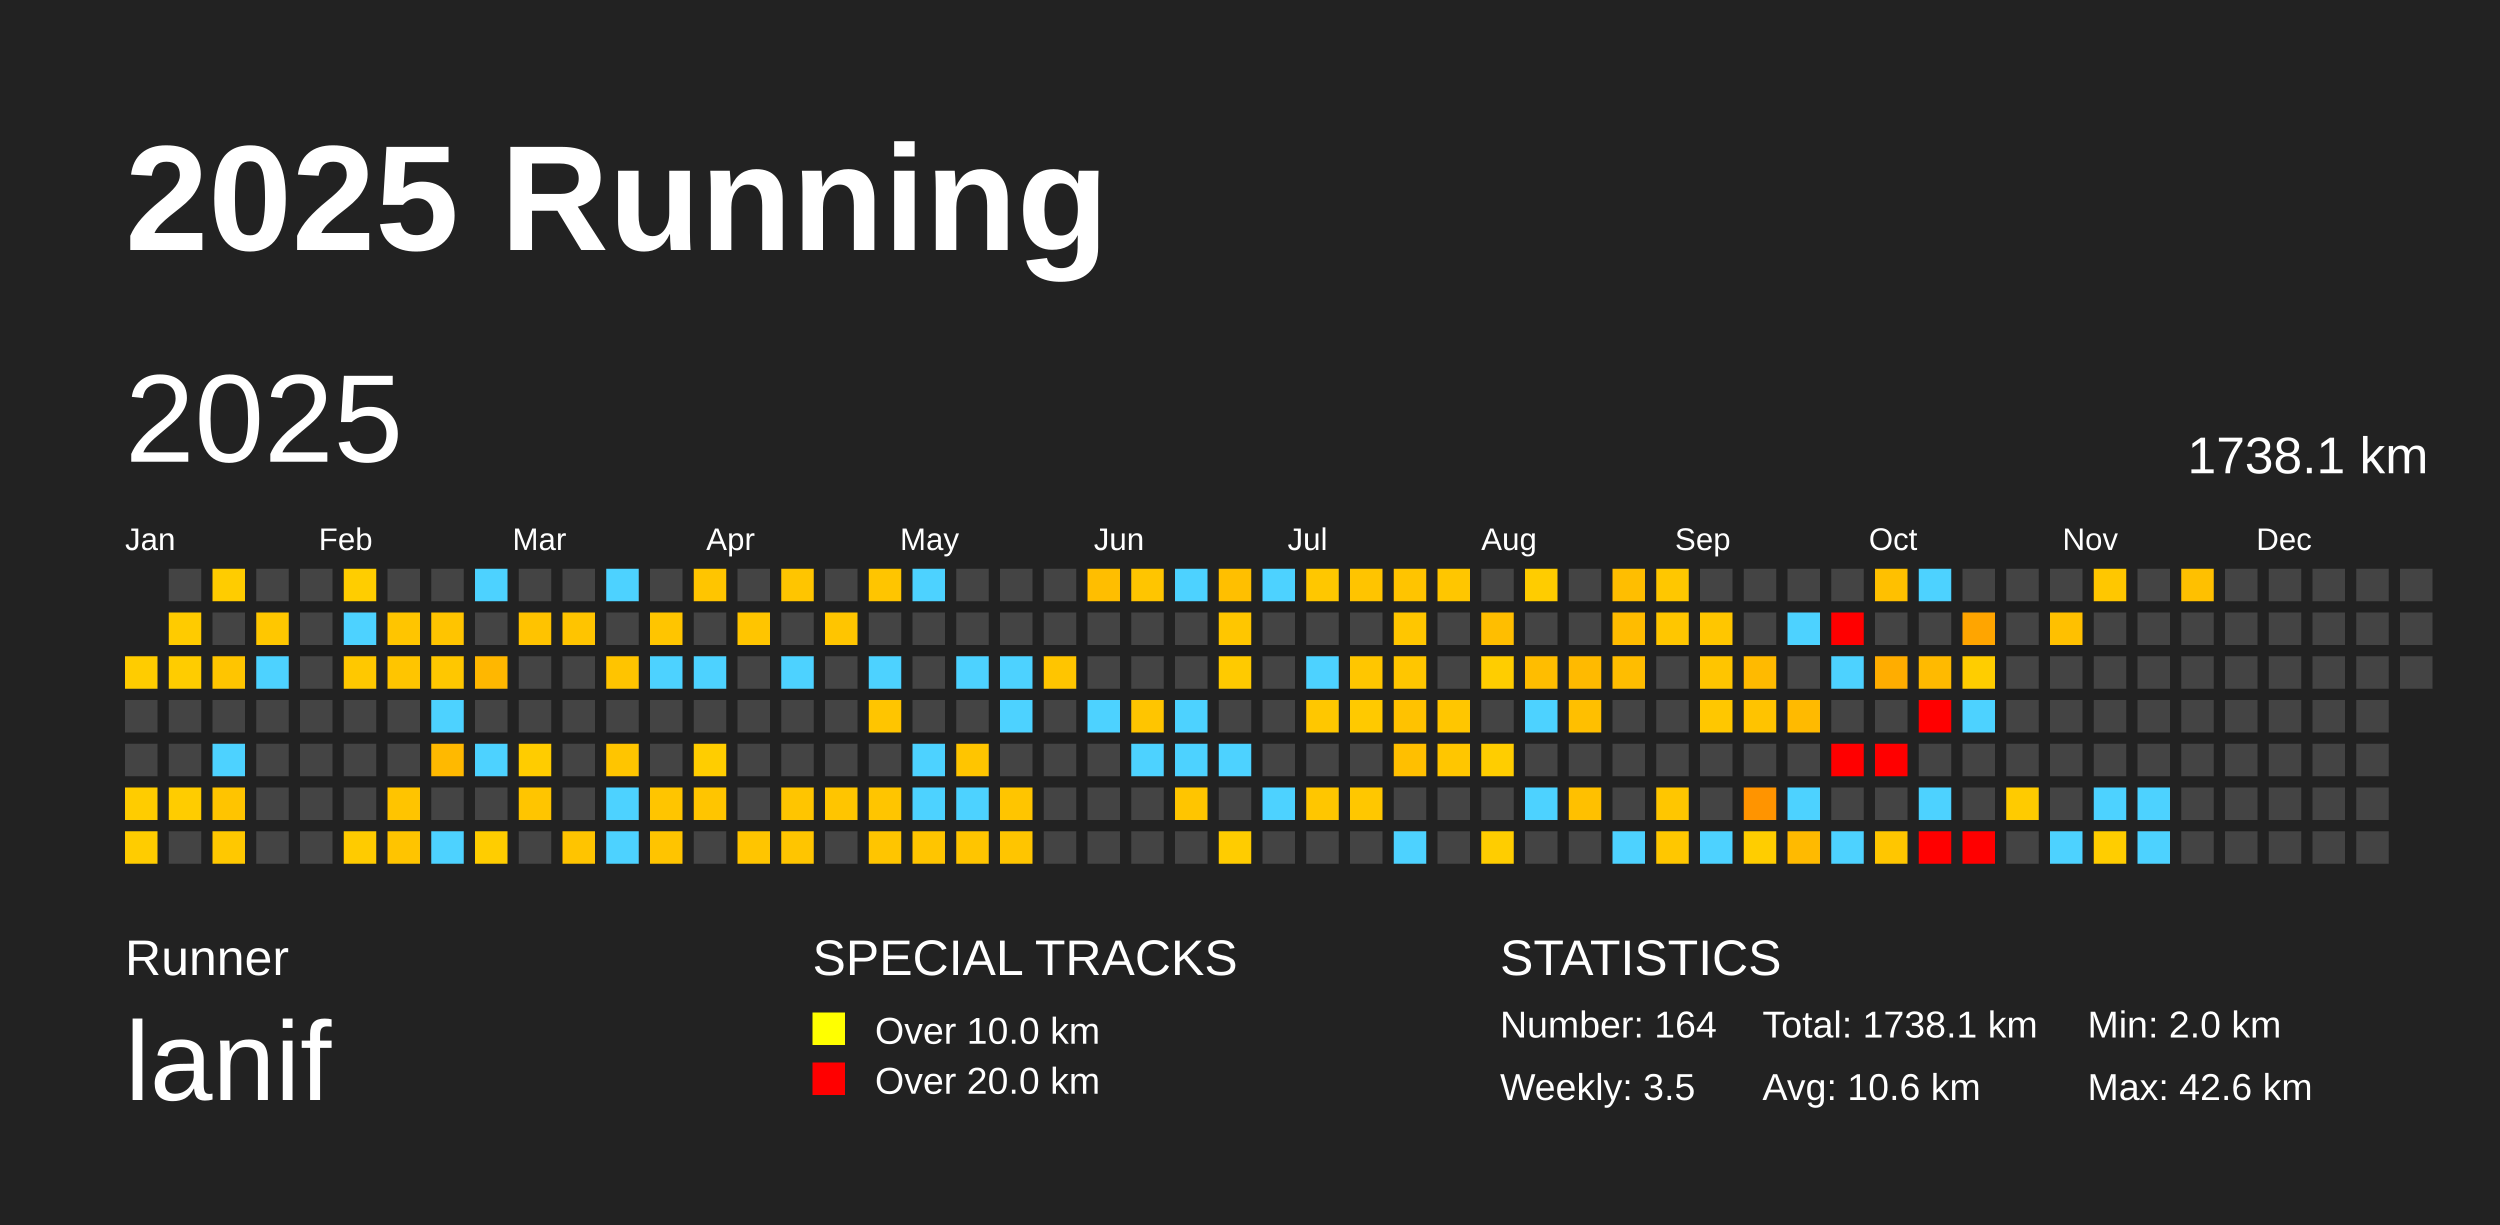
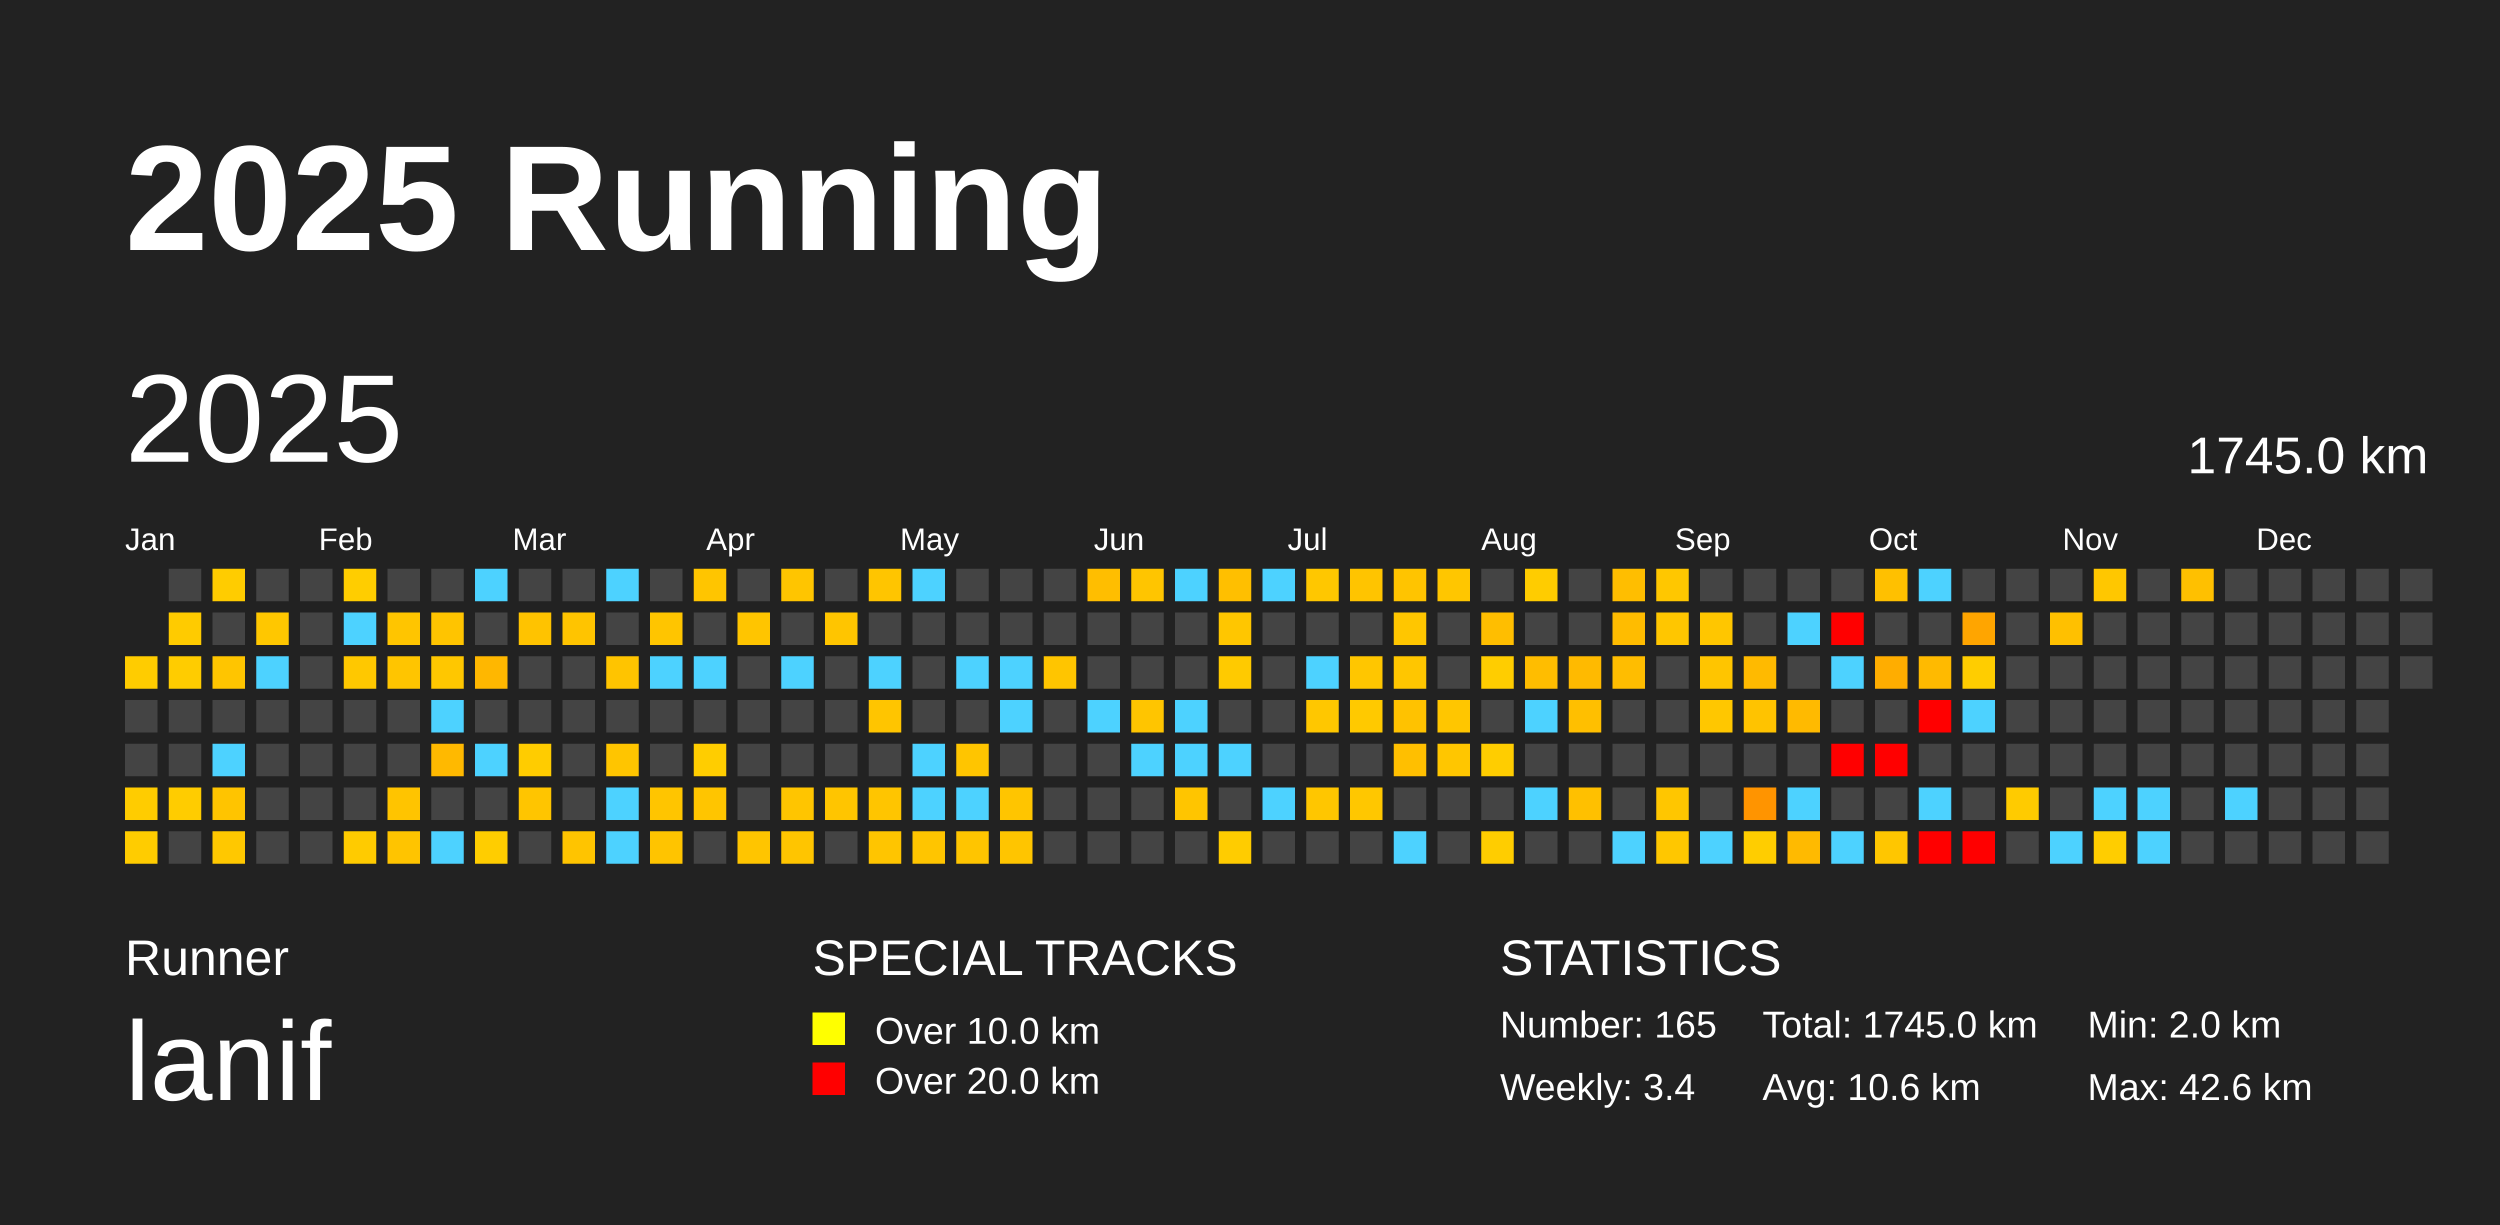
<svg xmlns="http://www.w3.org/2000/svg" baseProfile="full" height="98mm" version="1.1" viewBox="0,0,200,98" width="200mm">
  <defs />
  <rect fill="#222222" height="98" width="200" x="0" y="0" />
  <text fill="#FFFFFF" style="font-size:12px; font-family:Arial; font-weight:bold;" x="10" y="20">2025 Running</text>
  <text fill="#FFFFFF" style="font-size:4px; font-family:Arial" x="10" y="78">Runner</text>
  <text fill="#FFFFFF" style="font-size:9px; font-family:Arial" x="10" y="88">lanif</text>
  <text fill="#FFFFFF" style="font-size:4px; font-family:Arial" x="65" y="78">SPECIAL TRACKS</text>
  <rect fill="yellow" height="2.6" width="2.6" x="65" y="81" />
  <text fill="#FFFFFF" style="font-size:3px; font-family:Arial" x="70" y="83.5">Over 10.0 km</text>
  <rect fill="red" height="2.6" width="2.6" x="65" y="85" />
  <text fill="#FFFFFF" style="font-size:3px; font-family:Arial" x="70" y="87.5">Over 20.0 km</text>
  <text fill="#FFFFFF" style="font-size:4px; font-family:Arial" x="120" y="78">STATISTICS</text>
-   <text fill="#FFFFFF" style="font-size:3px; font-family:Arial" x="120" y="83">Number: 164</text>
-   <text fill="#FFFFFF" style="font-size:3px; font-family:Arial" x="120" y="88">Weekly: 3.5</text>
-   <text fill="#FFFFFF" style="font-size:3px; font-family:Arial" x="141" y="83">Total: 1738.1 km</text>
+   <text fill="#FFFFFF" style="font-size:3px; font-family:Arial" x="120" y="83">Number: 165</text>
+   <text fill="#FFFFFF" style="font-size:3px; font-family:Arial" x="120" y="88">Weekly: 3.4</text>
+   <text fill="#FFFFFF" style="font-size:3px; font-family:Arial" x="141" y="83">Total: 1745.0 km</text>
  <text fill="#FFFFFF" style="font-size:3px; font-family:Arial" x="141" y="88">Avg: 10.6 km</text>
  <text fill="#FFFFFF" style="font-size:3px; font-family:Arial" x="167" y="83">Min: 2.0 km</text>
  <text fill="#FFFFFF" style="font-size:3px; font-family:Arial" x="167" y="88">Max: 42.6 km</text>
  <text dominant-baseline="hanging" fill="#FFFFFF" style="font-size:10.0px; font-family:Arial;" x="10" y="30">2025</text>
-   <text dominant-baseline="hanging" fill="#FFFFFF" style="font-size:4.125px; font-family:Arial;" x="175" y="35">1738.1 km</text>
+   <text dominant-baseline="hanging" fill="#FFFFFF" style="font-size:4.125px; font-family:Arial;" x="175" y="35">1745.0 km</text>
  <text fill="#FFFFFF" style="font-size:2.5px; font-family:Arial" x="10.0" y="44">Jan</text>
  <text fill="#FFFFFF" style="font-size:2.5px; font-family:Arial" x="25.5" y="44">Feb</text>
  <text fill="#FFFFFF" style="font-size:2.5px; font-family:Arial" x="41.0" y="44">Mar</text>
  <text fill="#FFFFFF" style="font-size:2.5px; font-family:Arial" x="56.5" y="44">Apr</text>
  <text fill="#FFFFFF" style="font-size:2.5px; font-family:Arial" x="72.0" y="44">May</text>
  <text fill="#FFFFFF" style="font-size:2.5px; font-family:Arial" x="87.5" y="44">Jun</text>
  <text fill="#FFFFFF" style="font-size:2.5px; font-family:Arial" x="103.0" y="44">Jul</text>
  <text fill="#FFFFFF" style="font-size:2.5px; font-family:Arial" x="118.5" y="44">Aug</text>
  <text fill="#FFFFFF" style="font-size:2.5px; font-family:Arial" x="134.0" y="44">Sep</text>
  <text fill="#FFFFFF" style="font-size:2.5px; font-family:Arial" x="149.5" y="44">Oct</text>
  <text fill="#FFFFFF" style="font-size:2.5px; font-family:Arial" x="165.0" y="44">Nov</text>
  <text fill="#FFFFFF" style="font-size:2.5px; font-family:Arial" x="180.5" y="44">Dec</text>
  <rect fill="#ffcc00" height="2.6" width="2.6" x="10.0" y="52.5" />
  <rect fill="#444444" height="2.6" width="2.6" x="10.0" y="56.0" />
  <rect fill="#444444" height="2.6" width="2.6" x="10.0" y="59.5" />
  <rect fill="#ffcc00" height="2.6" width="2.6" x="10.0" y="63.0" />
  <rect fill="#ffcc00" height="2.6" width="2.6" x="10.0" y="66.5" />
  <rect fill="#444444" height="2.6" width="2.6" x="13.5" y="45.5" />
  <rect fill="#ffcb00" height="2.6" width="2.6" x="13.5" y="49.0" />
  <rect fill="#ffcc00" height="2.6" width="2.6" x="13.5" y="52.5" />
  <rect fill="#444444" height="2.6" width="2.6" x="13.5" y="56.0" />
  <rect fill="#444444" height="2.6" width="2.6" x="13.5" y="59.5" />
  <rect fill="#ffcc00" height="2.6" width="2.6" x="13.5" y="63.0" />
  <rect fill="#444444" height="2.6" width="2.6" x="13.5" y="66.5" />
  <rect fill="#ffcc00" height="2.6" width="2.6" x="17.0" y="45.5" />
  <rect fill="#444444" height="2.6" width="2.6" x="17.0" y="49.0" />
  <rect fill="#ffc500" height="2.6" width="2.6" x="17.0" y="52.5" />
  <rect fill="#444444" height="2.6" width="2.6" x="17.0" y="56.0" />
  <rect fill="#4dd2ff" height="2.6" width="2.6" x="17.0" y="59.5" />
  <rect fill="#ffc400" height="2.6" width="2.6" x="17.0" y="63.0" />
  <rect fill="#ffc800" height="2.6" width="2.6" x="17.0" y="66.5" />
  <rect fill="#444444" height="2.6" width="2.6" x="20.5" y="45.5" />
  <rect fill="#ffc700" height="2.6" width="2.6" x="20.5" y="49.0" />
  <rect fill="#4dd2ff" height="2.6" width="2.6" x="20.5" y="52.5" />
  <rect fill="#444444" height="2.6" width="2.6" x="20.5" y="56.0" />
  <rect fill="#444444" height="2.6" width="2.6" x="20.5" y="59.5" />
  <rect fill="#444444" height="2.6" width="2.6" x="20.5" y="63.0" />
  <rect fill="#444444" height="2.6" width="2.6" x="20.5" y="66.5" />
  <rect fill="#444444" height="2.6" width="2.6" x="24.0" y="45.5" />
  <rect fill="#444444" height="2.6" width="2.6" x="24.0" y="49.0" />
  <rect fill="#444444" height="2.6" width="2.6" x="24.0" y="52.5" />
  <rect fill="#444444" height="2.6" width="2.6" x="24.0" y="56.0" />
  <rect fill="#444444" height="2.6" width="2.6" x="24.0" y="59.5" />
  <rect fill="#444444" height="2.6" width="2.6" x="24.0" y="63.0" />
  <rect fill="#444444" height="2.6" width="2.6" x="24.0" y="66.5" />
  <rect fill="#ffcd00" height="2.6" width="2.6" x="27.5" y="45.5" />
  <rect fill="#4dd2ff" height="2.6" width="2.6" x="27.5" y="49.0" />
  <rect fill="#ffc800" height="2.6" width="2.6" x="27.5" y="52.5" />
  <rect fill="#444444" height="2.6" width="2.6" x="27.5" y="56.0" />
  <rect fill="#444444" height="2.6" width="2.6" x="27.5" y="59.5" />
  <rect fill="#444444" height="2.6" width="2.6" x="27.5" y="63.0" />
  <rect fill="#ffcb00" height="2.6" width="2.6" x="27.5" y="66.5" />
  <rect fill="#444444" height="2.6" width="2.6" x="31.0" y="45.5" />
  <rect fill="#ffc500" height="2.6" width="2.6" x="31.0" y="49.0" />
  <rect fill="#ffc500" height="2.6" width="2.6" x="31.0" y="52.5" />
  <rect fill="#444444" height="2.6" width="2.6" x="31.0" y="56.0" />
  <rect fill="#444444" height="2.6" width="2.6" x="31.0" y="59.5" />
  <rect fill="#ffc400" height="2.6" width="2.6" x="31.0" y="63.0" />
  <rect fill="#ffc400" height="2.6" width="2.6" x="31.0" y="66.5" />
  <rect fill="#444444" height="2.6" width="2.6" x="34.5" y="45.5" />
  <rect fill="#ffc400" height="2.6" width="2.6" x="34.5" y="49.0" />
  <rect fill="#ffc700" height="2.6" width="2.6" x="34.5" y="52.5" />
  <rect fill="#4dd2ff" height="2.6" width="2.6" x="34.5" y="56.0" />
  <rect fill="#ffb900" height="2.6" width="2.6" x="34.5" y="59.5" />
  <rect fill="#444444" height="2.6" width="2.6" x="34.5" y="63.0" />
  <rect fill="#4dd2ff" height="2.6" width="2.6" x="34.5" y="66.5" />
  <rect fill="#4dd2ff" height="2.6" width="2.6" x="38.0" y="45.5" />
  <rect fill="#444444" height="2.6" width="2.6" x="38.0" y="49.0" />
  <rect fill="#ffb700" height="2.6" width="2.6" x="38.0" y="52.5" />
  <rect fill="#444444" height="2.6" width="2.6" x="38.0" y="56.0" />
  <rect fill="#4dd2ff" height="2.6" width="2.6" x="38.0" y="59.5" />
  <rect fill="#444444" height="2.6" width="2.6" x="38.0" y="63.0" />
  <rect fill="#ffcd00" height="2.6" width="2.6" x="38.0" y="66.5" />
  <rect fill="#444444" height="2.6" width="2.6" x="41.5" y="45.5" />
  <rect fill="#ffc300" height="2.6" width="2.6" x="41.5" y="49.0" />
  <rect fill="#444444" height="2.6" width="2.6" x="41.5" y="52.5" />
  <rect fill="#444444" height="2.6" width="2.6" x="41.5" y="56.0" />
  <rect fill="#ffcc00" height="2.6" width="2.6" x="41.5" y="59.5" />
  <rect fill="#ffc500" height="2.6" width="2.6" x="41.5" y="63.0" />
  <rect fill="#444444" height="2.6" width="2.6" x="41.5" y="66.5" />
  <rect fill="#444444" height="2.6" width="2.6" x="45.0" y="45.5" />
  <rect fill="#ffc400" height="2.6" width="2.6" x="45.0" y="49.0" />
  <rect fill="#444444" height="2.6" width="2.6" x="45.0" y="52.5" />
  <rect fill="#444444" height="2.6" width="2.6" x="45.0" y="56.0" />
  <rect fill="#444444" height="2.6" width="2.6" x="45.0" y="59.5" />
  <rect fill="#444444" height="2.6" width="2.6" x="45.0" y="63.0" />
  <rect fill="#ffc400" height="2.6" width="2.6" x="45.0" y="66.5" />
  <rect fill="#4dd2ff" height="2.6" width="2.6" x="48.5" y="45.5" />
  <rect fill="#444444" height="2.6" width="2.6" x="48.5" y="49.0" />
  <rect fill="#ffc400" height="2.6" width="2.6" x="48.5" y="52.5" />
  <rect fill="#444444" height="2.6" width="2.6" x="48.5" y="56.0" />
  <rect fill="#ffc500" height="2.6" width="2.6" x="48.5" y="59.5" />
  <rect fill="#4dd2ff" height="2.6" width="2.6" x="48.5" y="63.0" />
  <rect fill="#4dd2ff" height="2.6" width="2.6" x="48.5" y="66.5" />
  <rect fill="#444444" height="2.6" width="2.6" x="52.0" y="45.5" />
  <rect fill="#ffc500" height="2.6" width="2.6" x="52.0" y="49.0" />
  <rect fill="#4dd2ff" height="2.6" width="2.6" x="52.0" y="52.5" />
  <rect fill="#444444" height="2.6" width="2.6" x="52.0" y="56.0" />
  <rect fill="#444444" height="2.6" width="2.6" x="52.0" y="59.5" />
  <rect fill="#ffc500" height="2.6" width="2.6" x="52.0" y="63.0" />
  <rect fill="#ffc400" height="2.6" width="2.6" x="52.0" y="66.5" />
  <rect fill="#ffc500" height="2.6" width="2.6" x="55.5" y="45.5" />
  <rect fill="#444444" height="2.6" width="2.6" x="55.5" y="49.0" />
  <rect fill="#4dd2ff" height="2.6" width="2.6" x="55.5" y="52.5" />
  <rect fill="#444444" height="2.6" width="2.6" x="55.5" y="56.0" />
  <rect fill="#ffcd00" height="2.6" width="2.6" x="55.5" y="59.5" />
  <rect fill="#ffc500" height="2.6" width="2.6" x="55.5" y="63.0" />
  <rect fill="#444444" height="2.6" width="2.6" x="55.5" y="66.5" />
  <rect fill="#444444" height="2.6" width="2.6" x="59.0" y="45.5" />
  <rect fill="#ffc500" height="2.6" width="2.6" x="59.0" y="49.0" />
  <rect fill="#444444" height="2.6" width="2.6" x="59.0" y="52.5" />
  <rect fill="#444444" height="2.6" width="2.6" x="59.0" y="56.0" />
  <rect fill="#444444" height="2.6" width="2.6" x="59.0" y="59.5" />
  <rect fill="#444444" height="2.6" width="2.6" x="59.0" y="63.0" />
  <rect fill="#ffc500" height="2.6" width="2.6" x="59.0" y="66.5" />
  <rect fill="#ffc500" height="2.6" width="2.6" x="62.5" y="45.5" />
  <rect fill="#444444" height="2.6" width="2.6" x="62.5" y="49.0" />
  <rect fill="#4dd2ff" height="2.6" width="2.6" x="62.5" y="52.5" />
  <rect fill="#444444" height="2.6" width="2.6" x="62.5" y="56.0" />
  <rect fill="#444444" height="2.6" width="2.6" x="62.5" y="59.5" />
  <rect fill="#ffc500" height="2.6" width="2.6" x="62.5" y="63.0" />
  <rect fill="#ffc500" height="2.6" width="2.6" x="62.5" y="66.5" />
  <rect fill="#444444" height="2.6" width="2.6" x="66.0" y="45.5" />
  <rect fill="#ffc500" height="2.6" width="2.6" x="66.0" y="49.0" />
  <rect fill="#444444" height="2.6" width="2.6" x="66.0" y="52.5" />
  <rect fill="#444444" height="2.6" width="2.6" x="66.0" y="56.0" />
  <rect fill="#444444" height="2.6" width="2.6" x="66.0" y="59.5" />
  <rect fill="#ffc500" height="2.6" width="2.6" x="66.0" y="63.0" />
  <rect fill="#444444" height="2.6" width="2.6" x="66.0" y="66.5" />
  <rect fill="#ffc500" height="2.6" width="2.6" x="69.5" y="45.5" />
  <rect fill="#444444" height="2.6" width="2.6" x="69.5" y="49.0" />
  <rect fill="#4dd2ff" height="2.6" width="2.6" x="69.5" y="52.5" />
  <rect fill="#ffc500" height="2.6" width="2.6" x="69.5" y="56.0" />
  <rect fill="#444444" height="2.6" width="2.6" x="69.5" y="59.5" />
  <rect fill="#ffc500" height="2.6" width="2.6" x="69.5" y="63.0" />
  <rect fill="#ffc500" height="2.6" width="2.6" x="69.5" y="66.5" />
  <rect fill="#4dd2ff" height="2.6" width="2.6" x="73.0" y="45.5" />
  <rect fill="#444444" height="2.6" width="2.6" x="73.0" y="49.0" />
  <rect fill="#444444" height="2.6" width="2.6" x="73.0" y="52.5" />
  <rect fill="#444444" height="2.6" width="2.6" x="73.0" y="56.0" />
  <rect fill="#4dd2ff" height="2.6" width="2.6" x="73.0" y="59.5" />
  <rect fill="#4dd2ff" height="2.6" width="2.6" x="73.0" y="63.0" />
  <rect fill="#ffc500" height="2.6" width="2.6" x="73.0" y="66.5" />
  <rect fill="#444444" height="2.6" width="2.6" x="76.5" y="45.5" />
  <rect fill="#444444" height="2.6" width="2.6" x="76.5" y="49.0" />
  <rect fill="#4dd2ff" height="2.6" width="2.6" x="76.5" y="52.5" />
  <rect fill="#444444" height="2.6" width="2.6" x="76.5" y="56.0" />
  <rect fill="#ffc500" height="2.6" width="2.6" x="76.5" y="59.5" />
  <rect fill="#4dd2ff" height="2.6" width="2.6" x="76.5" y="63.0" />
  <rect fill="#ffc500" height="2.6" width="2.6" x="76.5" y="66.5" />
  <rect fill="#444444" height="2.6" width="2.6" x="80.0" y="45.5" />
  <rect fill="#444444" height="2.6" width="2.6" x="80.0" y="49.0" />
  <rect fill="#4dd2ff" height="2.6" width="2.6" x="80.0" y="52.5" />
  <rect fill="#4dd2ff" height="2.6" width="2.6" x="80.0" y="56.0" />
  <rect fill="#444444" height="2.6" width="2.6" x="80.0" y="59.5" />
  <rect fill="#ffc500" height="2.6" width="2.6" x="80.0" y="63.0" />
  <rect fill="#ffc500" height="2.6" width="2.6" x="80.0" y="66.5" />
  <rect fill="#444444" height="2.6" width="2.6" x="83.5" y="45.5" />
  <rect fill="#444444" height="2.6" width="2.6" x="83.5" y="49.0" />
  <rect fill="#ffc500" height="2.6" width="2.6" x="83.5" y="52.5" />
  <rect fill="#444444" height="2.6" width="2.6" x="83.5" y="56.0" />
  <rect fill="#444444" height="2.6" width="2.6" x="83.5" y="59.5" />
  <rect fill="#444444" height="2.6" width="2.6" x="83.5" y="63.0" />
  <rect fill="#444444" height="2.6" width="2.6" x="83.5" y="66.5" />
  <rect fill="#ffbe00" height="2.6" width="2.6" x="87.0" y="45.5" />
  <rect fill="#444444" height="2.6" width="2.6" x="87.0" y="49.0" />
  <rect fill="#444444" height="2.6" width="2.6" x="87.0" y="52.5" />
  <rect fill="#4dd2ff" height="2.6" width="2.6" x="87.0" y="56.0" />
  <rect fill="#444444" height="2.6" width="2.6" x="87.0" y="59.5" />
  <rect fill="#444444" height="2.6" width="2.6" x="87.0" y="63.0" />
  <rect fill="#444444" height="2.6" width="2.6" x="87.0" y="66.5" />
  <rect fill="#ffc500" height="2.6" width="2.6" x="90.5" y="45.5" />
  <rect fill="#444444" height="2.6" width="2.6" x="90.5" y="49.0" />
  <rect fill="#444444" height="2.6" width="2.6" x="90.5" y="52.5" />
  <rect fill="#ffc500" height="2.6" width="2.6" x="90.5" y="56.0" />
  <rect fill="#4dd2ff" height="2.6" width="2.6" x="90.5" y="59.5" />
  <rect fill="#444444" height="2.6" width="2.6" x="90.5" y="63.0" />
  <rect fill="#444444" height="2.6" width="2.6" x="90.5" y="66.5" />
  <rect fill="#4dd2ff" height="2.6" width="2.6" x="94.0" y="45.5" />
  <rect fill="#444444" height="2.6" width="2.6" x="94.0" y="49.0" />
  <rect fill="#444444" height="2.6" width="2.6" x="94.0" y="52.5" />
  <rect fill="#4dd2ff" height="2.6" width="2.6" x="94.0" y="56.0" />
  <rect fill="#4dd2ff" height="2.6" width="2.6" x="94.0" y="59.5" />
  <rect fill="#ffc500" height="2.6" width="2.6" x="94.0" y="63.0" />
  <rect fill="#444444" height="2.6" width="2.6" x="94.0" y="66.5" />
  <rect fill="#ffbf00" height="2.6" width="2.6" x="97.5" y="45.5" />
  <rect fill="#ffc600" height="2.6" width="2.6" x="97.5" y="49.0" />
  <rect fill="#ffca00" height="2.6" width="2.6" x="97.5" y="52.5" />
  <rect fill="#444444" height="2.6" width="2.6" x="97.5" y="56.0" />
  <rect fill="#4dd2ff" height="2.6" width="2.6" x="97.5" y="59.5" />
  <rect fill="#444444" height="2.6" width="2.6" x="97.5" y="63.0" />
  <rect fill="#ffcc00" height="2.6" width="2.6" x="97.5" y="66.5" />
  <rect fill="#4dd2ff" height="2.6" width="2.6" x="101.0" y="45.5" />
  <rect fill="#444444" height="2.6" width="2.6" x="101.0" y="49.0" />
  <rect fill="#444444" height="2.6" width="2.6" x="101.0" y="52.5" />
  <rect fill="#444444" height="2.6" width="2.6" x="101.0" y="56.0" />
  <rect fill="#444444" height="2.6" width="2.6" x="101.0" y="59.5" />
  <rect fill="#4dd2ff" height="2.6" width="2.6" x="101.0" y="63.0" />
  <rect fill="#444444" height="2.6" width="2.6" x="101.0" y="66.5" />
  <rect fill="#ffc700" height="2.6" width="2.6" x="104.5" y="45.5" />
  <rect fill="#444444" height="2.6" width="2.6" x="104.5" y="49.0" />
  <rect fill="#4dd2ff" height="2.6" width="2.6" x="104.5" y="52.5" />
  <rect fill="#ffc700" height="2.6" width="2.6" x="104.5" y="56.0" />
  <rect fill="#444444" height="2.6" width="2.6" x="104.5" y="59.5" />
  <rect fill="#ffc600" height="2.6" width="2.6" x="104.5" y="63.0" />
  <rect fill="#444444" height="2.6" width="2.6" x="104.5" y="66.5" />
  <rect fill="#ffc400" height="2.6" width="2.6" x="108.0" y="45.5" />
  <rect fill="#444444" height="2.6" width="2.6" x="108.0" y="49.0" />
  <rect fill="#ffc600" height="2.6" width="2.6" x="108.0" y="52.5" />
  <rect fill="#ffc900" height="2.6" width="2.6" x="108.0" y="56.0" />
  <rect fill="#444444" height="2.6" width="2.6" x="108.0" y="59.5" />
  <rect fill="#ffc700" height="2.6" width="2.6" x="108.0" y="63.0" />
  <rect fill="#444444" height="2.6" width="2.6" x="108.0" y="66.5" />
  <rect fill="#ffc400" height="2.6" width="2.6" x="111.5" y="45.5" />
  <rect fill="#ffc600" height="2.6" width="2.6" x="111.5" y="49.0" />
  <rect fill="#ffc600" height="2.6" width="2.6" x="111.5" y="52.5" />
  <rect fill="#ffc200" height="2.6" width="2.6" x="111.5" y="56.0" />
  <rect fill="#ffbf00" height="2.6" width="2.6" x="111.5" y="59.5" />
  <rect fill="#444444" height="2.6" width="2.6" x="111.5" y="63.0" />
  <rect fill="#4dd2ff" height="2.6" width="2.6" x="111.5" y="66.5" />
  <rect fill="#ffc600" height="2.6" width="2.6" x="115.0" y="45.5" />
  <rect fill="#444444" height="2.6" width="2.6" x="115.0" y="49.0" />
  <rect fill="#444444" height="2.6" width="2.6" x="115.0" y="52.5" />
  <rect fill="#ffc600" height="2.6" width="2.6" x="115.0" y="56.0" />
  <rect fill="#ffc600" height="2.6" width="2.6" x="115.0" y="59.5" />
  <rect fill="#444444" height="2.6" width="2.6" x="115.0" y="63.0" />
  <rect fill="#444444" height="2.6" width="2.6" x="115.0" y="66.5" />
  <rect fill="#444444" height="2.6" width="2.6" x="118.5" y="45.5" />
  <rect fill="#ffbe00" height="2.6" width="2.6" x="118.5" y="49.0" />
  <rect fill="#ffcd00" height="2.6" width="2.6" x="118.5" y="52.5" />
  <rect fill="#444444" height="2.6" width="2.6" x="118.5" y="56.0" />
  <rect fill="#ffcd00" height="2.6" width="2.6" x="118.5" y="59.5" />
  <rect fill="#444444" height="2.6" width="2.6" x="118.5" y="63.0" />
  <rect fill="#ffcd00" height="2.6" width="2.6" x="118.5" y="66.5" />
  <rect fill="#ffcc00" height="2.6" width="2.6" x="122.0" y="45.5" />
  <rect fill="#444444" height="2.6" width="2.6" x="122.0" y="49.0" />
  <rect fill="#ffbd00" height="2.6" width="2.6" x="122.0" y="52.5" />
  <rect fill="#4dd2ff" height="2.6" width="2.6" x="122.0" y="56.0" />
  <rect fill="#444444" height="2.6" width="2.6" x="122.0" y="59.5" />
  <rect fill="#4dd2ff" height="2.6" width="2.6" x="122.0" y="63.0" />
  <rect fill="#444444" height="2.6" width="2.6" x="122.0" y="66.5" />
  <rect fill="#444444" height="2.6" width="2.6" x="125.5" y="45.5" />
  <rect fill="#444444" height="2.6" width="2.6" x="125.5" y="49.0" />
  <rect fill="#ffba00" height="2.6" width="2.6" x="125.5" y="52.5" />
  <rect fill="#ffbf00" height="2.6" width="2.6" x="125.5" y="56.0" />
  <rect fill="#444444" height="2.6" width="2.6" x="125.5" y="59.5" />
  <rect fill="#ffc000" height="2.6" width="2.6" x="125.5" y="63.0" />
  <rect fill="#444444" height="2.6" width="2.6" x="125.5" y="66.5" />
  <rect fill="#ffbe00" height="2.6" width="2.6" x="129.0" y="45.5" />
  <rect fill="#ffbc00" height="2.6" width="2.6" x="129.0" y="49.0" />
  <rect fill="#ffbd00" height="2.6" width="2.6" x="129.0" y="52.5" />
  <rect fill="#444444" height="2.6" width="2.6" x="129.0" y="56.0" />
  <rect fill="#444444" height="2.6" width="2.6" x="129.0" y="59.5" />
  <rect fill="#444444" height="2.6" width="2.6" x="129.0" y="63.0" />
  <rect fill="#4dd2ff" height="2.6" width="2.6" x="129.0" y="66.5" />
  <rect fill="#ffc700" height="2.6" width="2.6" x="132.5" y="45.5" />
  <rect fill="#ffc600" height="2.6" width="2.6" x="132.5" y="49.0" />
  <rect fill="#444444" height="2.6" width="2.6" x="132.5" y="52.5" />
  <rect fill="#444444" height="2.6" width="2.6" x="132.5" y="56.0" />
  <rect fill="#444444" height="2.6" width="2.6" x="132.5" y="59.5" />
  <rect fill="#ffc600" height="2.6" width="2.6" x="132.5" y="63.0" />
  <rect fill="#ffc700" height="2.6" width="2.6" x="132.5" y="66.5" />
  <rect fill="#444444" height="2.6" width="2.6" x="136.0" y="45.5" />
  <rect fill="#ffc600" height="2.6" width="2.6" x="136.0" y="49.0" />
  <rect fill="#ffc500" height="2.6" width="2.6" x="136.0" y="52.5" />
  <rect fill="#ffc700" height="2.6" width="2.6" x="136.0" y="56.0" />
  <rect fill="#444444" height="2.6" width="2.6" x="136.0" y="59.5" />
  <rect fill="#444444" height="2.6" width="2.6" x="136.0" y="63.0" />
  <rect fill="#4dd2ff" height="2.6" width="2.6" x="136.0" y="66.5" />
  <rect fill="#444444" height="2.6" width="2.6" x="139.5" y="45.5" />
  <rect fill="#444444" height="2.6" width="2.6" x="139.5" y="49.0" />
  <rect fill="#ffba00" height="2.6" width="2.6" x="139.5" y="52.5" />
  <rect fill="#ffc300" height="2.6" width="2.6" x="139.5" y="56.0" />
  <rect fill="#444444" height="2.6" width="2.6" x="139.5" y="59.5" />
  <rect fill="#ff9400" height="2.6" width="2.6" x="139.5" y="63.0" />
  <rect fill="#ffcd00" height="2.6" width="2.6" x="139.5" y="66.5" />
  <rect fill="#444444" height="2.6" width="2.6" x="143.0" y="45.5" />
  <rect fill="#4dd2ff" height="2.6" width="2.6" x="143.0" y="49.0" />
  <rect fill="#444444" height="2.6" width="2.6" x="143.0" y="52.5" />
  <rect fill="#ffba00" height="2.6" width="2.6" x="143.0" y="56.0" />
  <rect fill="#444444" height="2.6" width="2.6" x="143.0" y="59.5" />
  <rect fill="#4dd2ff" height="2.6" width="2.6" x="143.0" y="63.0" />
  <rect fill="#ffba00" height="2.6" width="2.6" x="143.0" y="66.5" />
  <rect fill="#444444" height="2.6" width="2.6" x="146.5" y="45.5" />
  <rect fill="red" height="2.6" width="2.6" x="146.5" y="49.0" />
  <rect fill="#4dd2ff" height="2.6" width="2.6" x="146.5" y="52.5" />
  <rect fill="#444444" height="2.6" width="2.6" x="146.5" y="56.0" />
  <rect fill="red" height="2.6" width="2.6" x="146.5" y="59.5" />
  <rect fill="#444444" height="2.6" width="2.6" x="146.5" y="63.0" />
  <rect fill="#4dd2ff" height="2.6" width="2.6" x="146.5" y="66.5" />
  <rect fill="#ffc000" height="2.6" width="2.6" x="150.0" y="45.5" />
  <rect fill="#444444" height="2.6" width="2.6" x="150.0" y="49.0" />
  <rect fill="#ffad00" height="2.6" width="2.6" x="150.0" y="52.5" />
  <rect fill="#444444" height="2.6" width="2.6" x="150.0" y="56.0" />
  <rect fill="red" height="2.6" width="2.6" x="150.0" y="59.5" />
  <rect fill="#444444" height="2.6" width="2.6" x="150.0" y="63.0" />
  <rect fill="#ffc600" height="2.6" width="2.6" x="150.0" y="66.5" />
  <rect fill="#4dd2ff" height="2.6" width="2.6" x="153.5" y="45.5" />
  <rect fill="#444444" height="2.6" width="2.6" x="153.5" y="49.0" />
  <rect fill="#ffba00" height="2.6" width="2.6" x="153.5" y="52.5" />
  <rect fill="red" height="2.6" width="2.6" x="153.5" y="56.0" />
  <rect fill="#444444" height="2.6" width="2.6" x="153.5" y="59.5" />
  <rect fill="#4dd2ff" height="2.6" width="2.6" x="153.5" y="63.0" />
  <rect fill="red" height="2.6" width="2.6" x="153.5" y="66.5" />
  <rect fill="#444444" height="2.6" width="2.6" x="157.0" y="45.5" />
  <rect fill="#ffa500" height="2.6" width="2.6" x="157.0" y="49.0" />
  <rect fill="#ffcd00" height="2.6" width="2.6" x="157.0" y="52.5" />
  <rect fill="#4dd2ff" height="2.6" width="2.6" x="157.0" y="56.0" />
  <rect fill="#444444" height="2.6" width="2.6" x="157.0" y="59.5" />
  <rect fill="#444444" height="2.6" width="2.6" x="157.0" y="63.0" />
  <rect fill="red" height="2.6" width="2.6" x="157.0" y="66.5" />
  <rect fill="#444444" height="2.6" width="2.6" x="160.5" y="45.5" />
  <rect fill="#444444" height="2.6" width="2.6" x="160.5" y="49.0" />
  <rect fill="#444444" height="2.6" width="2.6" x="160.5" y="52.5" />
  <rect fill="#444444" height="2.6" width="2.6" x="160.5" y="56.0" />
  <rect fill="#444444" height="2.6" width="2.6" x="160.5" y="59.5" />
  <rect fill="#ffcb00" height="2.6" width="2.6" x="160.5" y="63.0" />
  <rect fill="#444444" height="2.6" width="2.6" x="160.5" y="66.5" />
  <rect fill="#444444" height="2.6" width="2.6" x="164.0" y="45.5" />
  <rect fill="#ffc000" height="2.6" width="2.6" x="164.0" y="49.0" />
  <rect fill="#444444" height="2.6" width="2.6" x="164.0" y="52.5" />
  <rect fill="#444444" height="2.6" width="2.6" x="164.0" y="56.0" />
  <rect fill="#444444" height="2.6" width="2.6" x="164.0" y="59.5" />
  <rect fill="#444444" height="2.6" width="2.6" x="164.0" y="63.0" />
  <rect fill="#4dd2ff" height="2.6" width="2.6" x="164.0" y="66.5" />
  <rect fill="#ffc700" height="2.6" width="2.6" x="167.5" y="45.5" />
  <rect fill="#444444" height="2.6" width="2.6" x="167.5" y="49.0" />
  <rect fill="#444444" height="2.6" width="2.6" x="167.5" y="52.5" />
  <rect fill="#444444" height="2.6" width="2.6" x="167.5" y="56.0" />
  <rect fill="#444444" height="2.6" width="2.6" x="167.5" y="59.5" />
  <rect fill="#4dd2ff" height="2.6" width="2.6" x="167.5" y="63.0" />
  <rect fill="#ffcd00" height="2.6" width="2.6" x="167.5" y="66.5" />
  <rect fill="#444444" height="2.6" width="2.6" x="171.0" y="45.5" />
  <rect fill="#444444" height="2.6" width="2.6" x="171.0" y="49.0" />
  <rect fill="#444444" height="2.6" width="2.6" x="171.0" y="52.5" />
  <rect fill="#444444" height="2.6" width="2.6" x="171.0" y="56.0" />
  <rect fill="#444444" height="2.6" width="2.6" x="171.0" y="59.5" />
  <rect fill="#4dd2ff" height="2.6" width="2.6" x="171.0" y="63.0" />
  <rect fill="#4dd2ff" height="2.6" width="2.6" x="171.0" y="66.5" />
  <rect fill="#ffc000" height="2.6" width="2.6" x="174.5" y="45.5" />
  <rect fill="#444444" height="2.6" width="2.6" x="174.5" y="49.0" />
  <rect fill="#444444" height="2.6" width="2.6" x="174.5" y="52.5" />
  <rect fill="#444444" height="2.6" width="2.6" x="174.5" y="56.0" />
  <rect fill="#444444" height="2.6" width="2.6" x="174.5" y="59.5" />
  <rect fill="#444444" height="2.6" width="2.6" x="174.5" y="63.0" />
  <rect fill="#444444" height="2.6" width="2.6" x="174.5" y="66.5" />
  <rect fill="#444444" height="2.6" width="2.6" x="178.0" y="45.5" />
  <rect fill="#444444" height="2.6" width="2.6" x="178.0" y="49.0" />
  <rect fill="#444444" height="2.6" width="2.6" x="178.0" y="52.5" />
  <rect fill="#444444" height="2.6" width="2.6" x="178.0" y="56.0" />
  <rect fill="#444444" height="2.6" width="2.6" x="178.0" y="59.5" />
-   <rect fill="#444444" height="2.6" width="2.6" x="178.0" y="63.0" />
+   <rect fill="#4dd2ff" height="2.6" width="2.6" x="178.0" y="63.0" />
  <rect fill="#444444" height="2.6" width="2.6" x="178.0" y="66.5" />
  <rect fill="#444444" height="2.6" width="2.6" x="181.5" y="45.5" />
  <rect fill="#444444" height="2.6" width="2.6" x="181.5" y="49.0" />
  <rect fill="#444444" height="2.6" width="2.6" x="181.5" y="52.5" />
  <rect fill="#444444" height="2.6" width="2.6" x="181.5" y="56.0" />
  <rect fill="#444444" height="2.6" width="2.6" x="181.5" y="59.5" />
  <rect fill="#444444" height="2.6" width="2.6" x="181.5" y="63.0" />
  <rect fill="#444444" height="2.6" width="2.6" x="181.5" y="66.5" />
  <rect fill="#444444" height="2.6" width="2.6" x="185.0" y="45.5" />
  <rect fill="#444444" height="2.6" width="2.6" x="185.0" y="49.0" />
  <rect fill="#444444" height="2.6" width="2.6" x="185.0" y="52.5" />
  <rect fill="#444444" height="2.6" width="2.6" x="185.0" y="56.0" />
  <rect fill="#444444" height="2.6" width="2.6" x="185.0" y="59.5" />
  <rect fill="#444444" height="2.6" width="2.6" x="185.0" y="63.0" />
  <rect fill="#444444" height="2.6" width="2.6" x="185.0" y="66.5" />
  <rect fill="#444444" height="2.6" width="2.6" x="188.5" y="45.5" />
  <rect fill="#444444" height="2.6" width="2.6" x="188.5" y="49.0" />
  <rect fill="#444444" height="2.6" width="2.6" x="188.5" y="52.5" />
  <rect fill="#444444" height="2.6" width="2.6" x="188.5" y="56.0" />
  <rect fill="#444444" height="2.6" width="2.6" x="188.5" y="59.5" />
  <rect fill="#444444" height="2.6" width="2.6" x="188.5" y="63.0" />
  <rect fill="#444444" height="2.6" width="2.6" x="188.5" y="66.5" />
  <rect fill="#444444" height="2.6" width="2.6" x="192.0" y="45.5" />
  <rect fill="#444444" height="2.6" width="2.6" x="192.0" y="49.0" />
  <rect fill="#444444" height="2.6" width="2.6" x="192.0" y="52.5" />
</svg>
